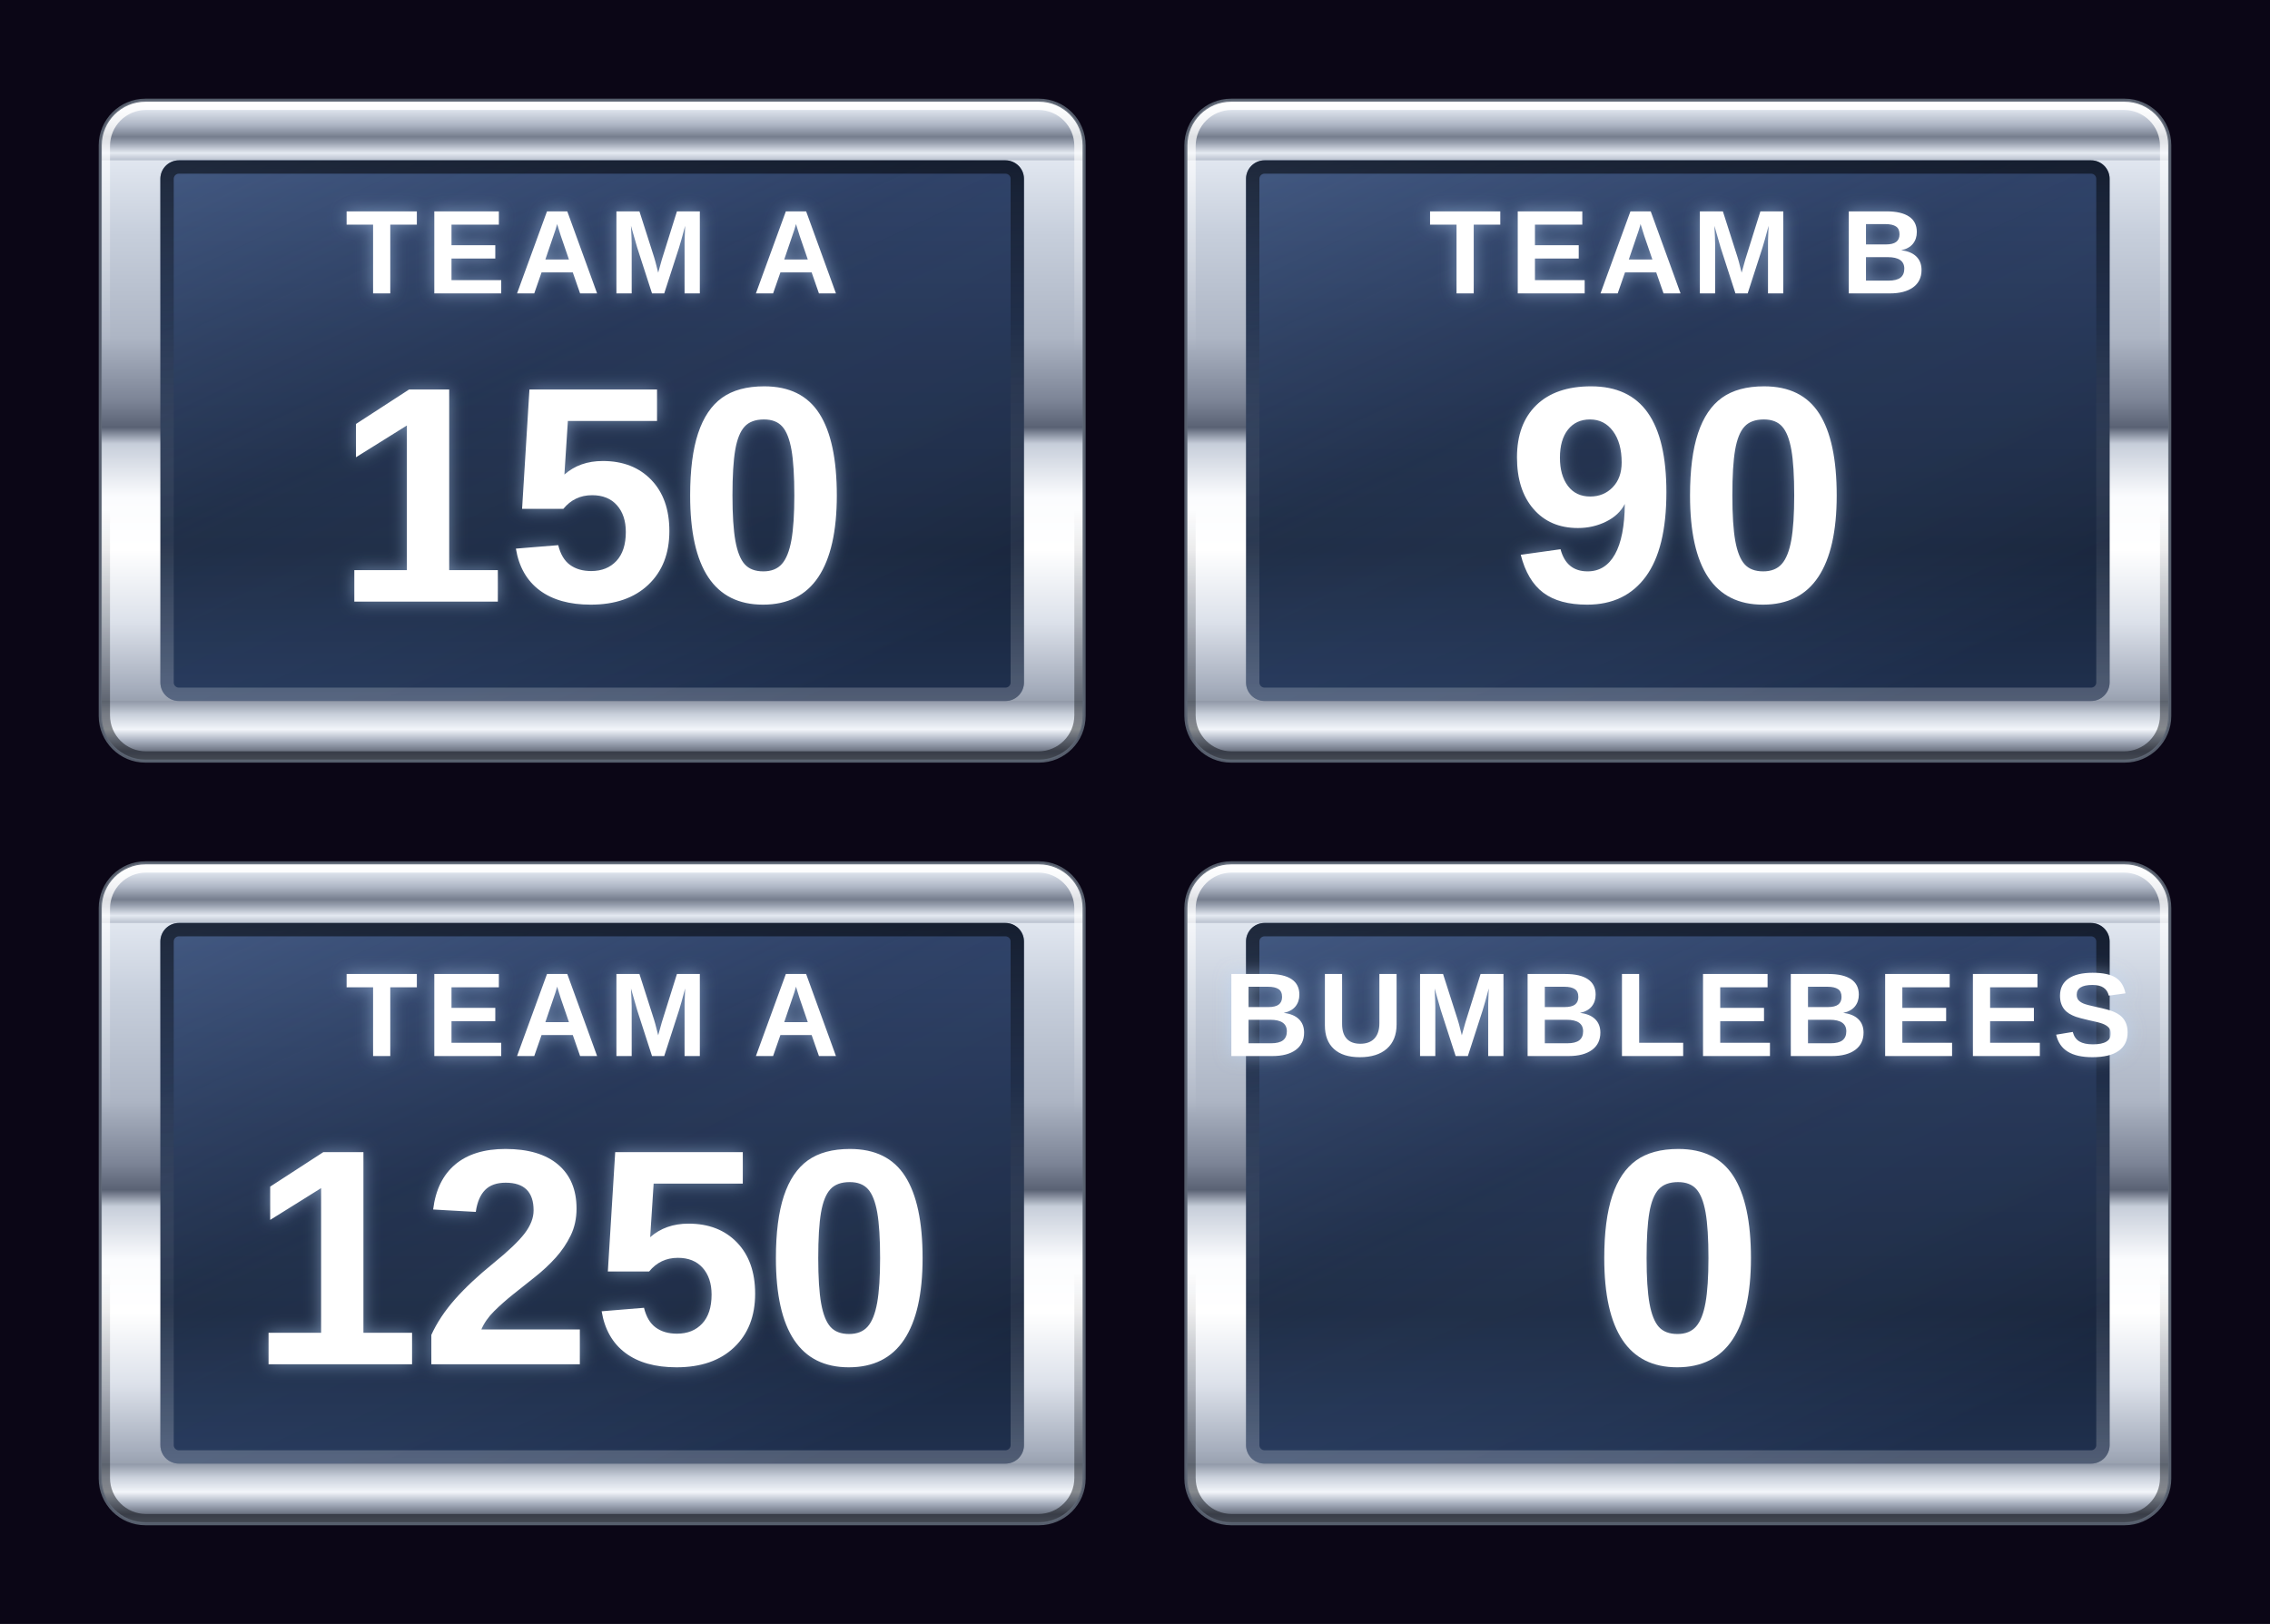
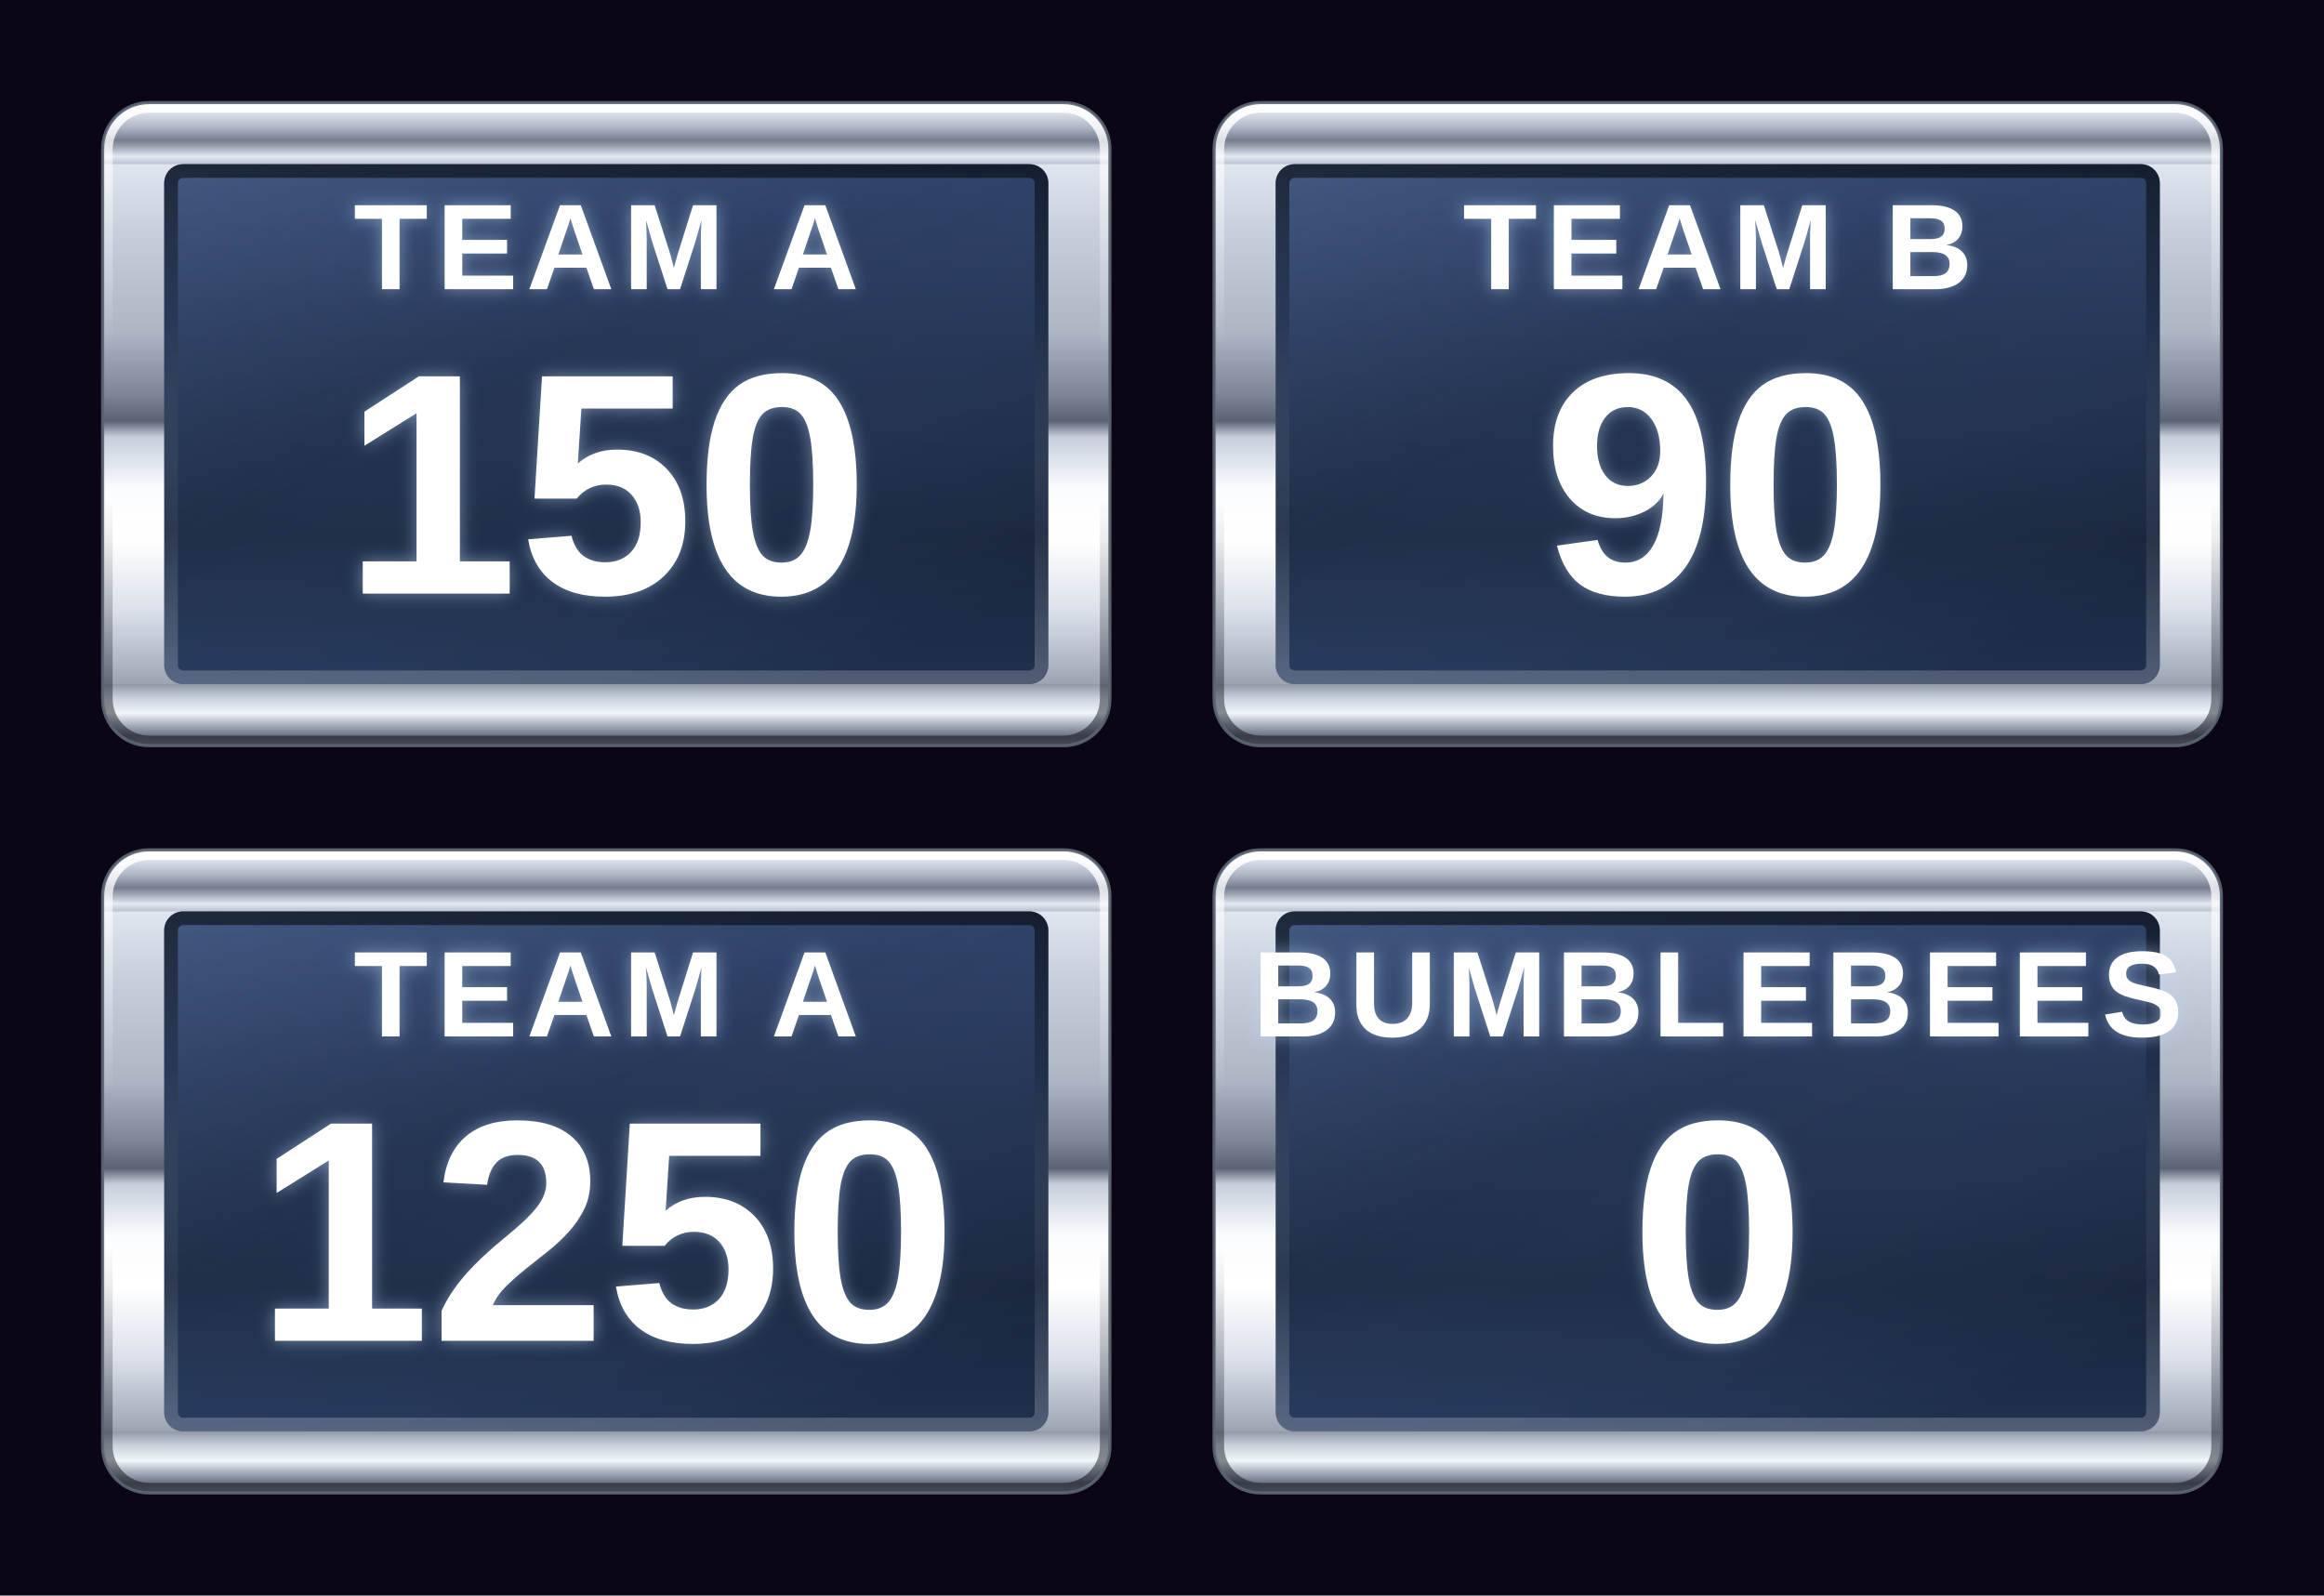
- <svg xmlns="http://www.w3.org/2000/svg" viewBox="0 0 1104 790" width="1104" height="790">
+ <svg xmlns="http://www.w3.org/2000/svg" viewBox="0 0 1104 758" width="1104" height="758">
  <defs>
    <linearGradient id="chrome" x1="0" y1="0" x2="0" y2="1">
      <stop offset="0.00" stop-color="#F6F9FD" />
      <stop offset="0.06" stop-color="#E8EDF5" />
      <stop offset="0.20" stop-color="#C7CFDC" />
      <stop offset="0.36" stop-color="#ADB5C4" />
      <stop offset="0.455" stop-color="#7C8496" />
      <stop offset="0.495" stop-color="#5A6274" />
      <stop offset="0.520" stop-color="#C7CEDA" />
      <stop offset="0.60" stop-color="#FBFCFE" />
      <stop offset="0.68" stop-color="#FFFFFF" />
      <stop offset="0.79" stop-color="#DCE1EA" />
      <stop offset="0.89" stop-color="#A5ADBC" />
      <stop offset="0.96" stop-color="#79818F" />
      <stop offset="1.00" stop-color="#AEB6C4" />
    </linearGradient>
    <linearGradient id="bevel" x1="0" y1="0" x2="0" y2="1">
      <stop offset="0.00" stop-color="#FFFFFF" stop-opacity="0.95" />
      <stop offset="0.16" stop-color="#FFFFFF" stop-opacity="0.40" />
      <stop offset="0.38" stop-color="#FFFFFF" stop-opacity="0.00" />
      <stop offset="0.62" stop-color="#0B0E14" stop-opacity="0.00" />
      <stop offset="0.85" stop-color="#0B0E14" stop-opacity="0.30" />
      <stop offset="1.00" stop-color="#0B0E14" stop-opacity="0.55" />
    </linearGradient>
    <linearGradient id="screen" x1="0" y1="0" x2="0" y2="1">
      <stop offset="0.00" stop-color="#2C3E63" />
      <stop offset="0.35" stop-color="#22314F" />
      <stop offset="0.72" stop-color="#1B283F" />
      <stop offset="1.00" stop-color="#243657" />
    </linearGradient>
    <linearGradient id="recess" x1="0" y1="0" x2="0" y2="1">
      <stop offset="0.00" stop-color="#000000" stop-opacity="0.55" />
      <stop offset="0.30" stop-color="#000000" stop-opacity="0.18" />
      <stop offset="0.70" stop-color="#FFFFFF" stop-opacity="0.05" />
      <stop offset="1.00" stop-color="#FFFFFF" stop-opacity="0.22" />
    </linearGradient>
    <linearGradient id="sheen" x1="0" y1="0" x2="0.75" y2="1">
      <stop offset="0.00" stop-color="#9FC6FF" stop-opacity="0.20" />
      <stop offset="0.45" stop-color="#7FA8E8" stop-opacity="0.05" />
      <stop offset="1.00" stop-color="#0A1428" stop-opacity="0.18" />
    </linearGradient>
    <filter id="glow" x="-25%" y="-25%" width="150%" height="150%">
      <feGaussianBlur stdDeviation="9" result="b" />
      <feMerge>
        <feMergeNode in="b" />
        <feMergeNode in="SourceGraphic" />
      </feMerge>
    </filter>
    <filter id="textglow" x="-35%" y="-35%" width="170%" height="180%">
      <feDropShadow dx="0" dy="7" stdDeviation="5" flood-color="#04070E" flood-opacity="0.72" />
      <feGaussianBlur in="SourceAlpha" stdDeviation="4" result="b" />
      <feFlood flood-color="#BEDCFF" flood-opacity="0.5" result="c" />
      <feComposite in="c" in2="b" operator="in" result="glow" />
      <feMerge>
        <feMergeNode in="glow" />
        <feMergeNode in="SourceGraphic" />
      </feMerge>
    </filter>
    <linearGradient id="frameTop" gradientUnits="userSpaceOnUse" x1="0" y1="0" x2="0" y2="30">
      <stop offset="0.00" stop-color="#FDFEFF" />
      <stop offset="0.18" stop-color="#DDE3EC" />
      <stop offset="0.42" stop-color="#AEB6C5" />
      <stop offset="0.62" stop-color="#767E8E" />
      <stop offset="0.72" stop-color="#9AA2B1" />
      <stop offset="0.88" stop-color="#E4E9F1" />
      <stop offset="1.00" stop-color="#B9C1CE" />
    </linearGradient>
-     <linearGradient id="frameBottom" gradientUnits="userSpaceOnUse" x1="0" y1="293" x2="0" y2="323">
+     <linearGradient id="frameBottom" gradientUnits="userSpaceOnUse" x1="0" y1="277" x2="0" y2="307">
      <stop offset="0.00" stop-color="#9098A7" />
      <stop offset="0.22" stop-color="#C9D0DB" />
      <stop offset="0.46" stop-color="#F2F5FA" />
      <stop offset="0.64" stop-color="#AAB2C1" />
      <stop offset="0.82" stop-color="#6A7180" />
      <stop offset="1.00" stop-color="#8F97A5" />
    </linearGradient>
    <clipPath id="frameClip">
-       <rect x="1" y="1" width="478" height="321" rx="22" />
+       <rect x="1" y="1" width="478" height="305" rx="22" />
    </clipPath>
    <clipPath id="screenClip">
-       <rect x="30" y="30" width="420" height="263" rx="9" />
+       <rect x="30" y="30" width="420" height="247" rx="9" />
    </clipPath>
  </defs>
-   <rect width="1104" height="790" fill="#0B0616" />
+   <rect width="1104" height="758" fill="#0B0616" />
  <g transform="translate(48,48)">
-     <rect x="1" y="1" width="478" height="321" rx="22" fill="url(#chrome)" />
+     <rect x="1" y="1" width="478" height="305" rx="22" fill="url(#chrome)" />
    <g clip-path="url(#frameClip)">
      <rect x="0" y="0" width="480" height="30" fill="url(#frameTop)" />
-       <rect x="0" y="293" width="480" height="30" fill="url(#frameBottom)" />
-       <rect x="1" y="1" width="478" height="321" rx="22" fill="none" stroke="url(#bevel)" stroke-width="9" />
+       <rect x="0" y="277" width="480" height="30" fill="url(#frameBottom)" />
+       <rect x="1" y="1" width="478" height="305" rx="22" fill="none" stroke="url(#bevel)" stroke-width="9" />
    </g>
-     <rect x="0.75" y="0.75" width="478.5" height="321.5" rx="22" fill="none" stroke="#5F6776" stroke-width="1.5" stroke-opacity="0.9" />
-     <rect x="30" y="30" width="420" height="263" rx="9" fill="url(#screen)" />
+     <rect x="0.75" y="0.75" width="478.5" height="305.5" rx="22" fill="none" stroke="#5F6776" stroke-width="1.5" stroke-opacity="0.9" />
+     <rect x="30" y="30" width="420" height="247" rx="9" fill="url(#screen)" />
    <g clip-path="url(#screenClip)">
-       <rect x="30" y="30" width="420" height="263" fill="url(#sheen)" />
+       <rect x="30" y="30" width="420" height="247" fill="url(#sheen)" />
    </g>
    <g clip-path="url(#screenClip)">
-       <rect x="30" y="30" width="420" height="263" rx="9" fill="none" stroke="url(#recess)" stroke-width="13" />
+       <rect x="30" y="30" width="420" height="247" rx="9" fill="none" stroke="url(#recess)" stroke-width="13" />
    </g>
-     <text x="240" y="94.73" text-anchor="middle" font-family="'Arial Narrow','Haettenschweiler','Arial Bold',Arial,Helvetica,sans-serif" font-size="58" font-weight="bold" letter-spacing="4" fill="#FFFFFF" filter="url(#textglow)">TEAM A</text>
-     <text x="240" y="244.67" text-anchor="middle" font-family="'Arial Narrow','Haettenschweiler','Arial Bold',Arial,Helvetica,sans-serif" font-size="150" font-weight="bold" fill="#FFFFFF" filter="url(#textglow)">150</text>
+     <text x="240" y="89.40" text-anchor="middle" font-family="'Arial Narrow','Haettenschweiler','Arial Bold',Arial,Helvetica,sans-serif" font-size="58" font-weight="bold" letter-spacing="4" fill="#FFFFFF" filter="url(#textglow)">TEAM A</text>
+     <text x="240" y="234.00" text-anchor="middle" font-family="'Arial Narrow','Haettenschweiler','Arial Bold',Arial,Helvetica,sans-serif" font-size="150" font-weight="bold" fill="#FFFFFF" filter="url(#textglow)">150</text>
  </g>
  <g transform="translate(576,48)">
-     <rect x="1" y="1" width="478" height="321" rx="22" fill="url(#chrome)" />
+     <rect x="1" y="1" width="478" height="305" rx="22" fill="url(#chrome)" />
    <g clip-path="url(#frameClip)">
      <rect x="0" y="0" width="480" height="30" fill="url(#frameTop)" />
-       <rect x="0" y="293" width="480" height="30" fill="url(#frameBottom)" />
-       <rect x="1" y="1" width="478" height="321" rx="22" fill="none" stroke="url(#bevel)" stroke-width="9" />
+       <rect x="0" y="277" width="480" height="30" fill="url(#frameBottom)" />
+       <rect x="1" y="1" width="478" height="305" rx="22" fill="none" stroke="url(#bevel)" stroke-width="9" />
    </g>
-     <rect x="0.75" y="0.75" width="478.5" height="321.5" rx="22" fill="none" stroke="#5F6776" stroke-width="1.5" stroke-opacity="0.9" />
-     <rect x="30" y="30" width="420" height="263" rx="9" fill="url(#screen)" />
+     <rect x="0.75" y="0.75" width="478.5" height="305.5" rx="22" fill="none" stroke="#5F6776" stroke-width="1.5" stroke-opacity="0.9" />
+     <rect x="30" y="30" width="420" height="247" rx="9" fill="url(#screen)" />
    <g clip-path="url(#screenClip)">
-       <rect x="30" y="30" width="420" height="263" fill="url(#sheen)" />
+       <rect x="30" y="30" width="420" height="247" fill="url(#sheen)" />
    </g>
    <g clip-path="url(#screenClip)">
-       <rect x="30" y="30" width="420" height="263" rx="9" fill="none" stroke="url(#recess)" stroke-width="13" />
+       <rect x="30" y="30" width="420" height="247" rx="9" fill="none" stroke="url(#recess)" stroke-width="13" />
    </g>
-     <text x="240" y="94.73" text-anchor="middle" font-family="'Arial Narrow','Haettenschweiler','Arial Bold',Arial,Helvetica,sans-serif" font-size="58" font-weight="bold" letter-spacing="4" fill="#FFFFFF" filter="url(#textglow)">TEAM B</text>
-     <text x="240" y="244.67" text-anchor="middle" font-family="'Arial Narrow','Haettenschweiler','Arial Bold',Arial,Helvetica,sans-serif" font-size="150" font-weight="bold" fill="#FFFFFF" filter="url(#textglow)">90</text>
+     <text x="240" y="89.40" text-anchor="middle" font-family="'Arial Narrow','Haettenschweiler','Arial Bold',Arial,Helvetica,sans-serif" font-size="58" font-weight="bold" letter-spacing="4" fill="#FFFFFF" filter="url(#textglow)">TEAM B</text>
+     <text x="240" y="234.00" text-anchor="middle" font-family="'Arial Narrow','Haettenschweiler','Arial Bold',Arial,Helvetica,sans-serif" font-size="150" font-weight="bold" fill="#FFFFFF" filter="url(#textglow)">90</text>
  </g>
-   <g transform="translate(48,419)">
-     <rect x="1" y="1" width="478" height="321" rx="22" fill="url(#chrome)" />
+   <g transform="translate(48,403)">
+     <rect x="1" y="1" width="478" height="305" rx="22" fill="url(#chrome)" />
    <g clip-path="url(#frameClip)">
      <rect x="0" y="0" width="480" height="30" fill="url(#frameTop)" />
-       <rect x="0" y="293" width="480" height="30" fill="url(#frameBottom)" />
-       <rect x="1" y="1" width="478" height="321" rx="22" fill="none" stroke="url(#bevel)" stroke-width="9" />
+       <rect x="0" y="277" width="480" height="30" fill="url(#frameBottom)" />
+       <rect x="1" y="1" width="478" height="305" rx="22" fill="none" stroke="url(#bevel)" stroke-width="9" />
    </g>
-     <rect x="0.75" y="0.75" width="478.5" height="321.5" rx="22" fill="none" stroke="#5F6776" stroke-width="1.5" stroke-opacity="0.9" />
-     <rect x="30" y="30" width="420" height="263" rx="9" fill="url(#screen)" />
+     <rect x="0.75" y="0.75" width="478.5" height="305.5" rx="22" fill="none" stroke="#5F6776" stroke-width="1.5" stroke-opacity="0.9" />
+     <rect x="30" y="30" width="420" height="247" rx="9" fill="url(#screen)" />
    <g clip-path="url(#screenClip)">
-       <rect x="30" y="30" width="420" height="263" fill="url(#sheen)" />
+       <rect x="30" y="30" width="420" height="247" fill="url(#sheen)" />
    </g>
    <g clip-path="url(#screenClip)">
-       <rect x="30" y="30" width="420" height="263" rx="9" fill="none" stroke="url(#recess)" stroke-width="13" />
+       <rect x="30" y="30" width="420" height="247" rx="9" fill="none" stroke="url(#recess)" stroke-width="13" />
    </g>
-     <text x="240" y="94.73" text-anchor="middle" font-family="'Arial Narrow','Haettenschweiler','Arial Bold',Arial,Helvetica,sans-serif" font-size="58" font-weight="bold" letter-spacing="4" fill="#FFFFFF" filter="url(#textglow)">TEAM A</text>
-     <text x="240" y="244.67" text-anchor="middle" font-family="'Arial Narrow','Haettenschweiler','Arial Bold',Arial,Helvetica,sans-serif" font-size="150" font-weight="bold" fill="#FFFFFF" filter="url(#textglow)">1250</text>
+     <text x="240" y="89.40" text-anchor="middle" font-family="'Arial Narrow','Haettenschweiler','Arial Bold',Arial,Helvetica,sans-serif" font-size="58" font-weight="bold" letter-spacing="4" fill="#FFFFFF" filter="url(#textglow)">TEAM A</text>
+     <text x="240" y="234.00" text-anchor="middle" font-family="'Arial Narrow','Haettenschweiler','Arial Bold',Arial,Helvetica,sans-serif" font-size="150" font-weight="bold" fill="#FFFFFF" filter="url(#textglow)">1250</text>
  </g>
-   <g transform="translate(576,419)">
-     <rect x="1" y="1" width="478" height="321" rx="22" fill="url(#chrome)" />
+   <g transform="translate(576,403)">
+     <rect x="1" y="1" width="478" height="305" rx="22" fill="url(#chrome)" />
    <g clip-path="url(#frameClip)">
      <rect x="0" y="0" width="480" height="30" fill="url(#frameTop)" />
-       <rect x="0" y="293" width="480" height="30" fill="url(#frameBottom)" />
-       <rect x="1" y="1" width="478" height="321" rx="22" fill="none" stroke="url(#bevel)" stroke-width="9" />
+       <rect x="0" y="277" width="480" height="30" fill="url(#frameBottom)" />
+       <rect x="1" y="1" width="478" height="305" rx="22" fill="none" stroke="url(#bevel)" stroke-width="9" />
    </g>
-     <rect x="0.75" y="0.75" width="478.5" height="321.5" rx="22" fill="none" stroke="#5F6776" stroke-width="1.5" stroke-opacity="0.9" />
-     <rect x="30" y="30" width="420" height="263" rx="9" fill="url(#screen)" />
+     <rect x="0.75" y="0.75" width="478.5" height="305.5" rx="22" fill="none" stroke="#5F6776" stroke-width="1.5" stroke-opacity="0.9" />
+     <rect x="30" y="30" width="420" height="247" rx="9" fill="url(#screen)" />
    <g clip-path="url(#screenClip)">
-       <rect x="30" y="30" width="420" height="263" fill="url(#sheen)" />
+       <rect x="30" y="30" width="420" height="247" fill="url(#sheen)" />
    </g>
    <g clip-path="url(#screenClip)">
-       <rect x="30" y="30" width="420" height="263" rx="9" fill="none" stroke="url(#recess)" stroke-width="13" />
+       <rect x="30" y="30" width="420" height="247" rx="9" fill="none" stroke="url(#recess)" stroke-width="13" />
    </g>
-     <text x="240" y="94.73" text-anchor="middle" font-family="'Arial Narrow','Haettenschweiler','Arial Bold',Arial,Helvetica,sans-serif" font-size="58" font-weight="bold" letter-spacing="4" fill="#FFFFFF" filter="url(#textglow)">BUMBLEBEES</text>
-     <text x="240" y="244.67" text-anchor="middle" font-family="'Arial Narrow','Haettenschweiler','Arial Bold',Arial,Helvetica,sans-serif" font-size="150" font-weight="bold" fill="#FFFFFF" filter="url(#textglow)">0</text>
+     <text x="240" y="89.40" text-anchor="middle" font-family="'Arial Narrow','Haettenschweiler','Arial Bold',Arial,Helvetica,sans-serif" font-size="58" font-weight="bold" letter-spacing="4" fill="#FFFFFF" filter="url(#textglow)">BUMBLEBEES</text>
+     <text x="240" y="234.00" text-anchor="middle" font-family="'Arial Narrow','Haettenschweiler','Arial Bold',Arial,Helvetica,sans-serif" font-size="150" font-weight="bold" fill="#FFFFFF" filter="url(#textglow)">0</text>
  </g>
</svg>
